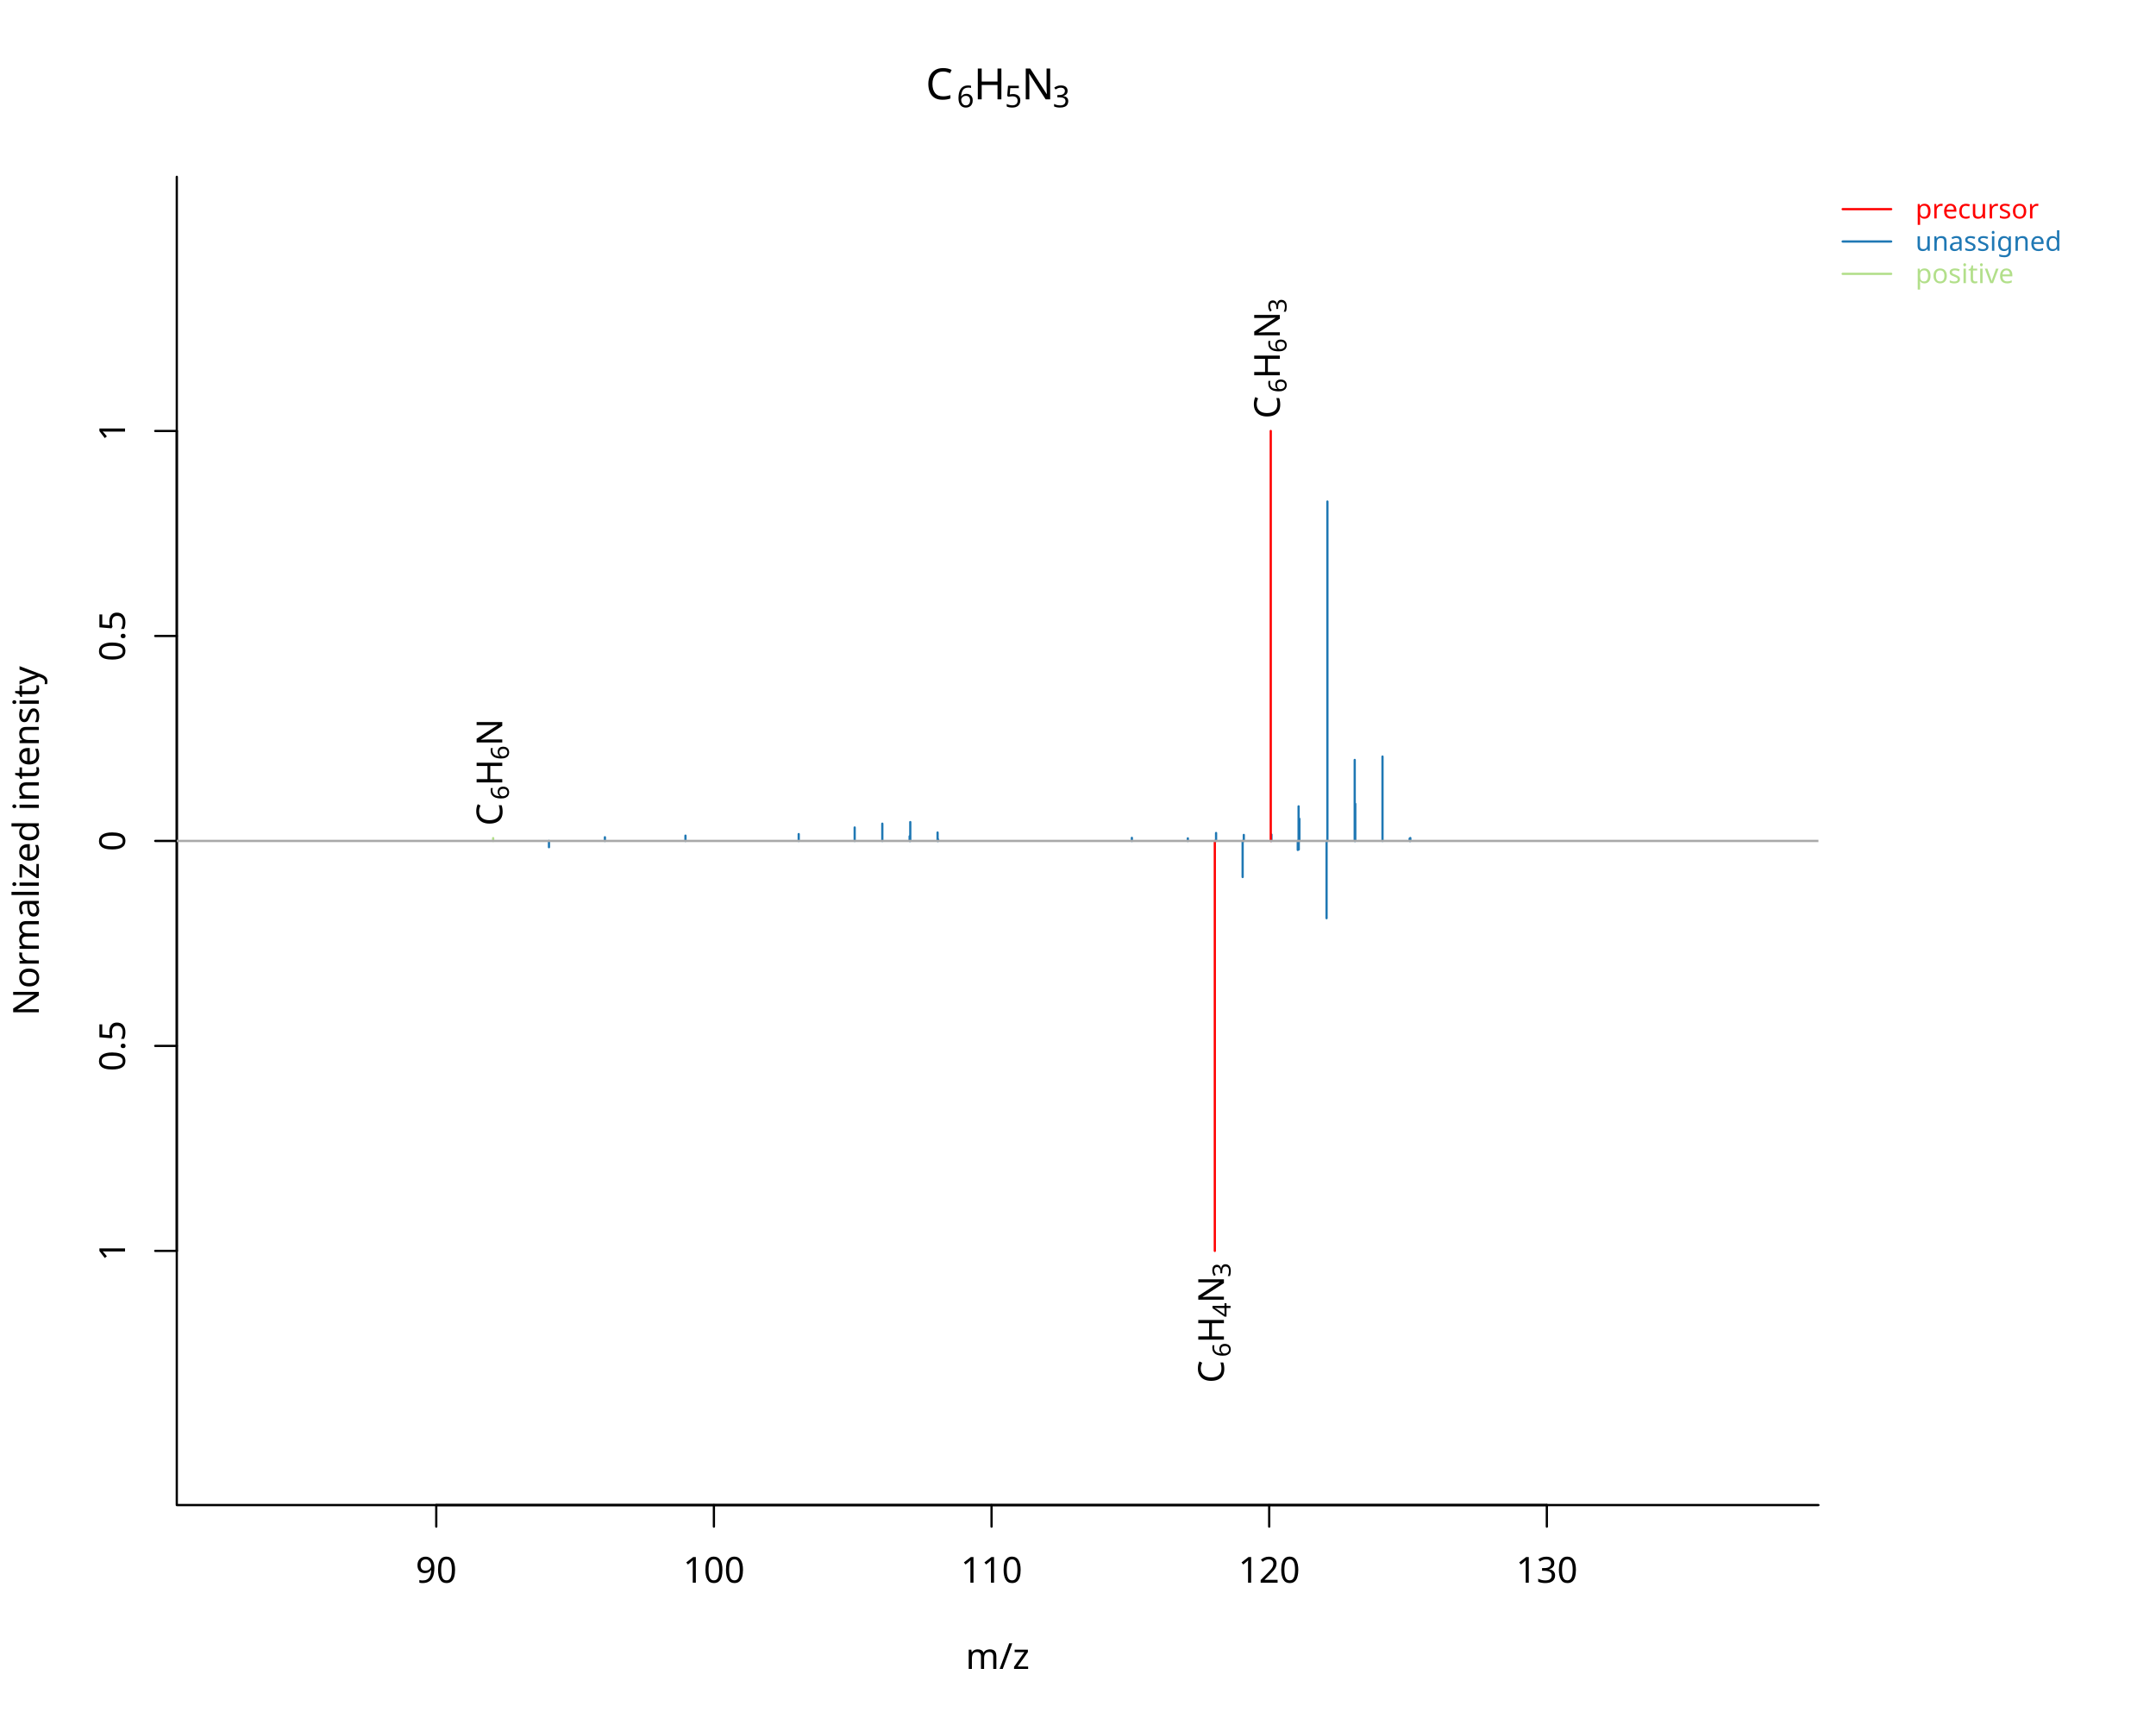
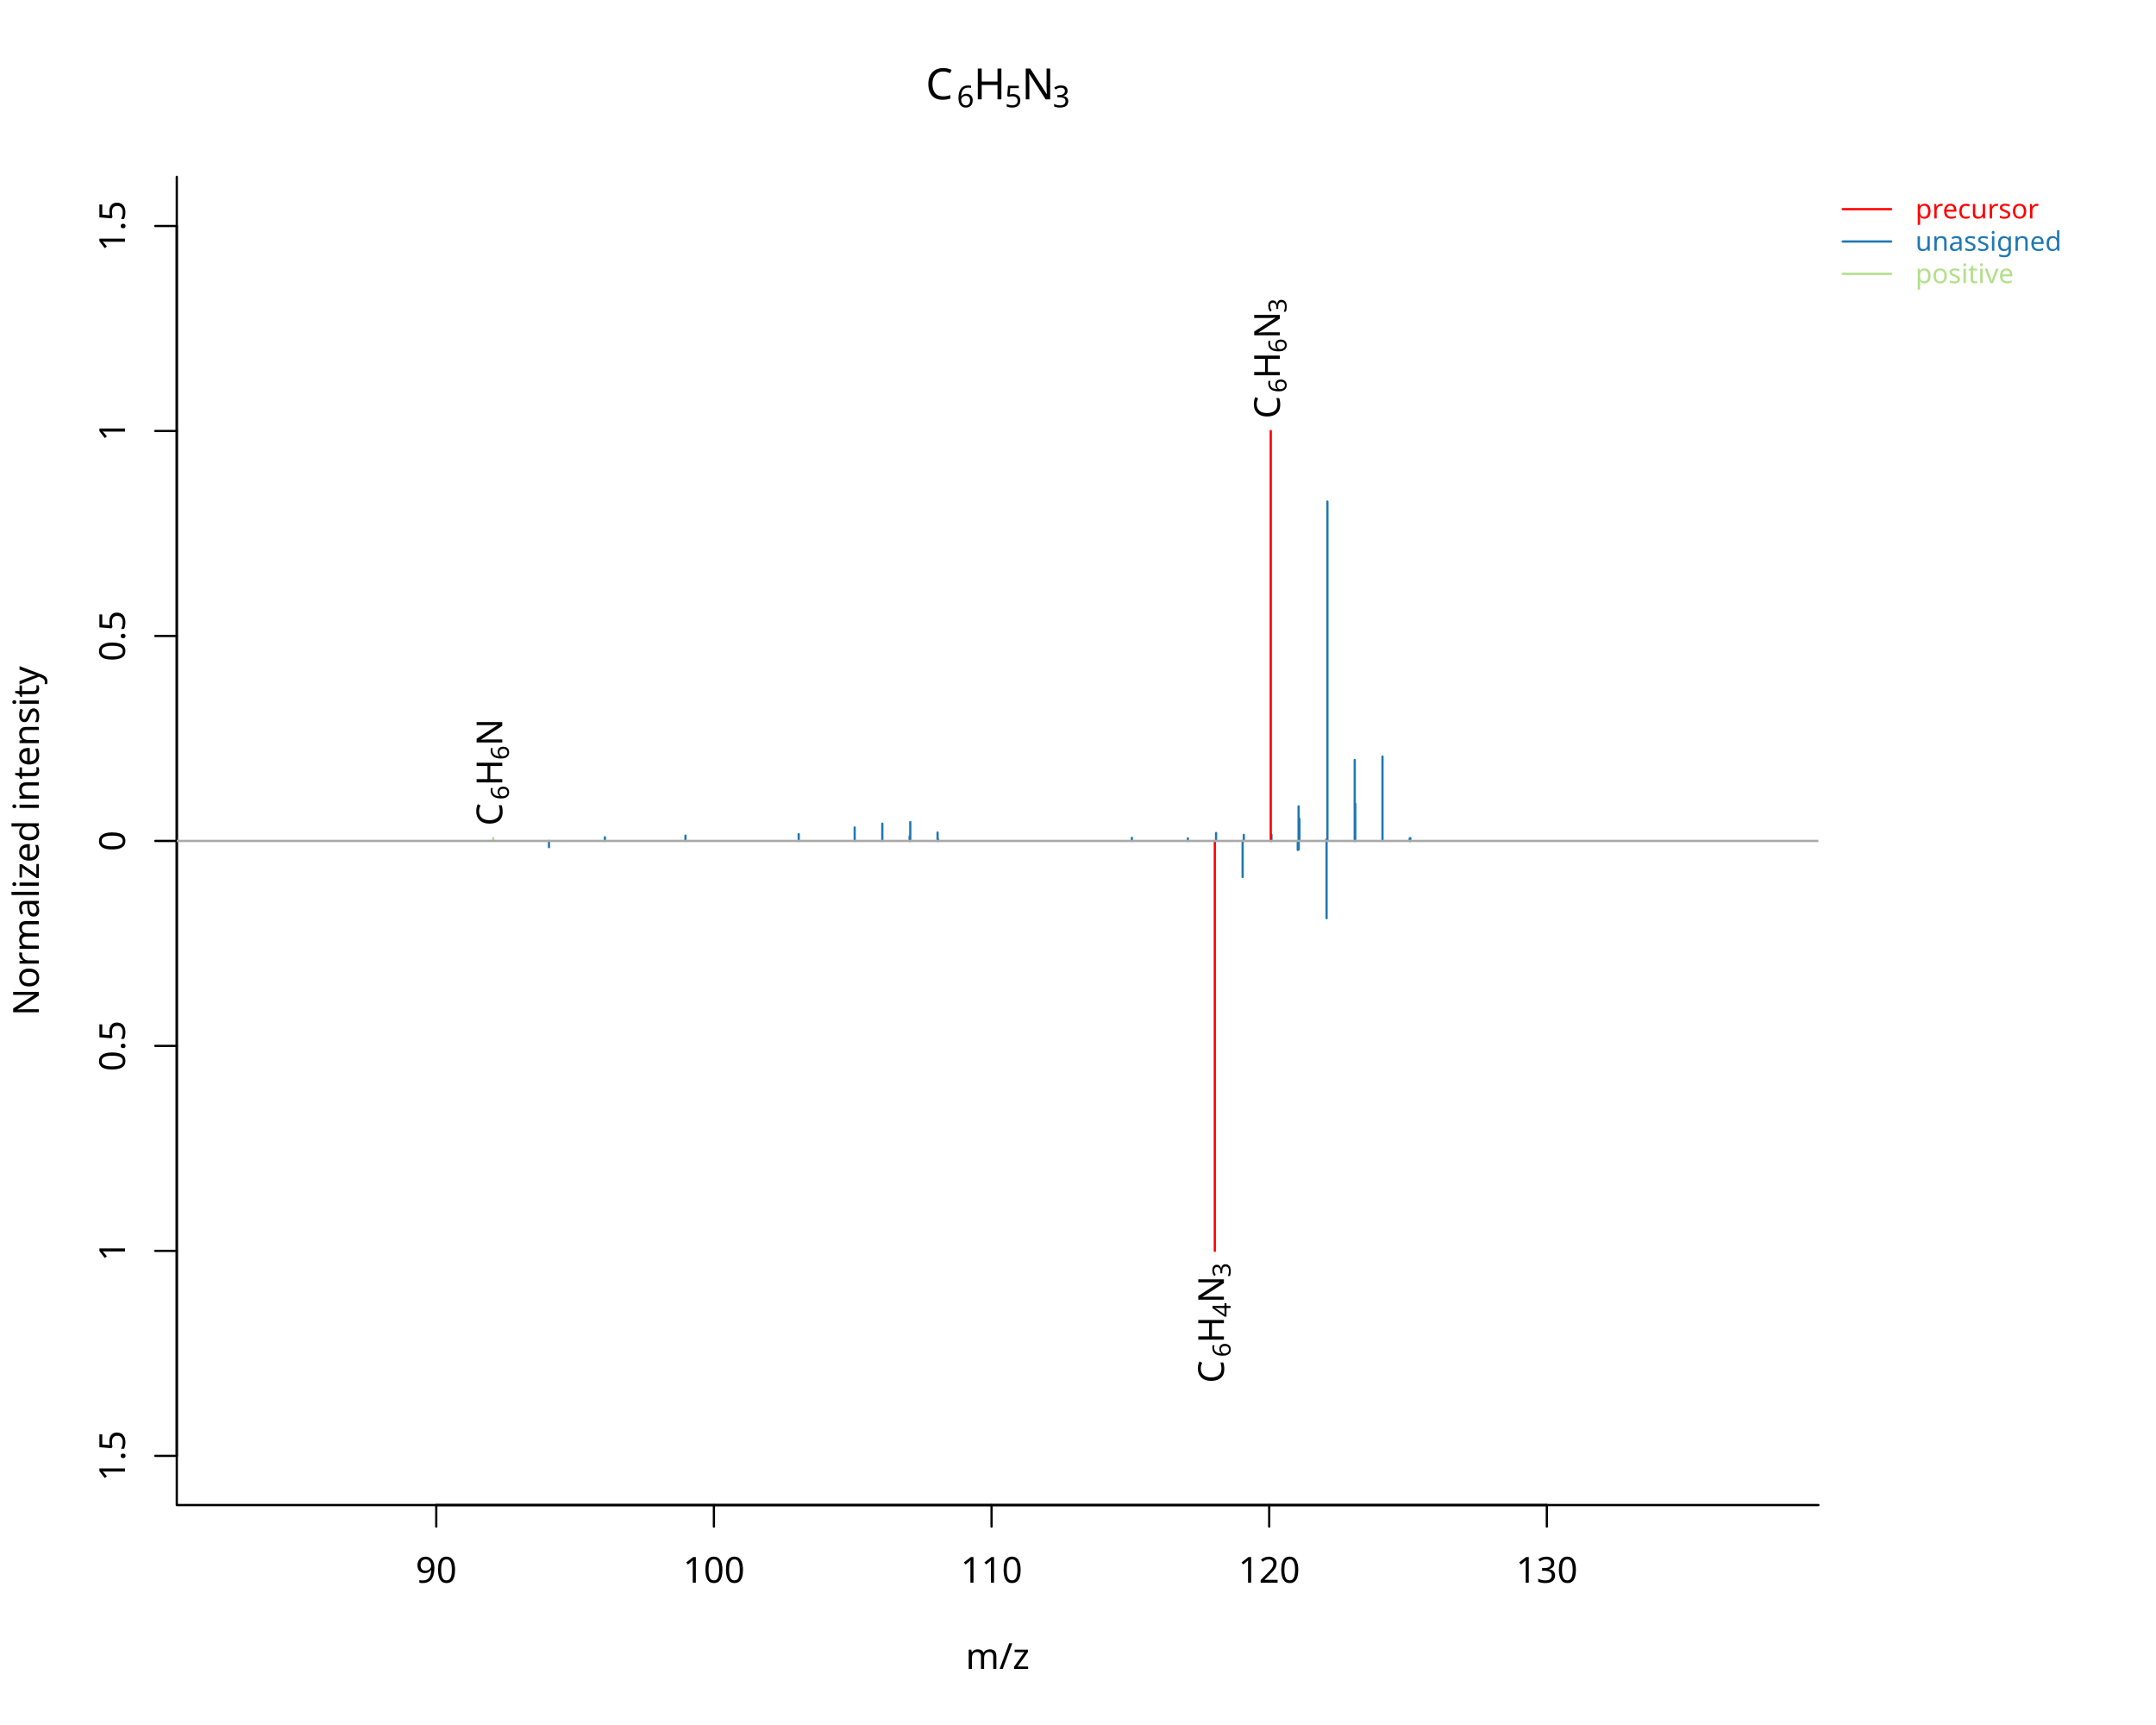
<svg xmlns="http://www.w3.org/2000/svg" class="svglite" data-engine-version="2.0" width="720.00pt" height="576.00pt" viewBox="0 0 720.00 576.00">
  <defs>
    <style type="text/css">
    .svglite line, .svglite polyline, .svglite polygon, .svglite path, .svglite rect, .svglite circle {
      fill: none;
      stroke: #000000;
      stroke-linecap: round;
      stroke-linejoin: round;
      stroke-miterlimit: 10.00;
    }
  </style>
  </defs>
  <rect width="100%" height="100%" style="stroke: none; fill: #FFFFFF;" />
  <defs>
    <clipPath id="cpMC4wMHw3MjAuMDB8MC4wMHw1NzYuMDA=">
      <rect x="0.00" y="0.00" width="720.00" height="576.00" />
    </clipPath>
  </defs>
  <g clip-path="url(#cpMC4wMHw3MjAuMDB8MC4wMHw1NzYuMDA=)">
    <line x1="145.69" y1="502.56" x2="516.57" y2="502.56" style="stroke-width: 0.75;" />
    <line x1="145.69" y1="502.56" x2="145.69" y2="509.76" style="stroke-width: 0.75;" />
    <line x1="238.41" y1="502.56" x2="238.41" y2="509.76" style="stroke-width: 0.75;" />
    <line x1="331.13" y1="502.56" x2="331.13" y2="509.76" style="stroke-width: 0.75;" />
    <line x1="423.85" y1="502.56" x2="423.85" y2="509.76" style="stroke-width: 0.75;" />
    <line x1="516.57" y1="502.56" x2="516.57" y2="509.76" style="stroke-width: 0.75;" />
    <text x="145.69" y="528.48" text-anchor="middle" style="font-size: 12.00px; font-family: sans;" textLength="13.35px" lengthAdjust="spacingAndGlyphs">90</text>
    <text x="238.41" y="528.48" text-anchor="middle" style="font-size: 12.00px; font-family: sans;" textLength="20.02px" lengthAdjust="spacingAndGlyphs">100</text>
    <text x="331.13" y="528.48" text-anchor="middle" style="font-size: 12.00px; font-family: sans;" textLength="20.02px" lengthAdjust="spacingAndGlyphs">110</text>
    <text x="423.85" y="528.48" text-anchor="middle" style="font-size: 12.00px; font-family: sans;" textLength="20.02px" lengthAdjust="spacingAndGlyphs">120</text>
    <text x="516.57" y="528.48" text-anchor="middle" style="font-size: 12.00px; font-family: sans;" textLength="20.02px" lengthAdjust="spacingAndGlyphs">130</text>
    <polyline points="59.04,59.04 59.04,502.56 607.26,502.56 " style="stroke-width: 0.75;" />
  </g>
  <defs>
    <clipPath id="cpMC4wMHw2MzcuNTB8MC4wMHw1NzYuMDA=">
      <rect x="0.00" y="0.00" width="637.50" height="576.00" />
    </clipPath>
  </defs>
  <g clip-path="url(#cpMC4wMHw2MzcuNTB8MC4wMHw1NzYuMDA=)">
    <text x="309.14" y="33.17" style="font-size: 14.40px; font-family: sans;" textLength="10.40px" lengthAdjust="spacingAndGlyphs">C</text>
    <text x="319.54" y="35.83" style="font-size: 10.08px; font-family: sans;" textLength="5.61px" lengthAdjust="spacingAndGlyphs">6</text>
    <text x="325.15" y="33.17" style="font-size: 14.40px; font-family: sans;" textLength="10.40px" lengthAdjust="spacingAndGlyphs">H</text>
    <text x="335.55" y="35.83" style="font-size: 10.08px; font-family: sans;" textLength="5.61px" lengthAdjust="spacingAndGlyphs">5</text>
    <text x="341.16" y="33.17" style="font-size: 14.40px; font-family: sans;" textLength="10.40px" lengthAdjust="spacingAndGlyphs">N</text>
    <text x="351.56" y="35.83" style="font-size: 10.08px; font-family: sans;" textLength="5.61px" lengthAdjust="spacingAndGlyphs">3</text>
    <text x="333.15" y="557.28" text-anchor="middle" style="font-size: 12.00px; font-family: sans;" textLength="19.34px" lengthAdjust="spacingAndGlyphs">m/z</text>
    <text transform="translate(12.96,280.80) rotate(-90)" text-anchor="middle" style="font-size: 12.00px; font-family: sans;" textLength="108.06px" lengthAdjust="spacingAndGlyphs">Normalized intensity</text>
  </g>
  <defs>
    <clipPath id="cpNTkuMDR8NjA3LjI2fDU5LjA0fDUwMi41Ng==">
      <rect x="59.04" y="59.04" width="548.22" height="443.52" />
    </clipPath>
  </defs>
  <g clip-path="url(#cpNTkuMDR8NjA3LjI2fDU5LjA0fDUwMi41Ng==)">
    <line x1="405.69" y1="280.80" x2="405.69" y2="417.69" style="stroke-width: 0.75; stroke: #FF0000;" />
    <line x1="443.01" y1="280.80" x2="443.01" y2="306.60" style="stroke-width: 0.75; stroke: #1F78B4;" />
    <line x1="414.98" y1="280.80" x2="414.98" y2="292.85" style="stroke-width: 0.75; stroke: #1F78B4;" />
    <line x1="433.39" y1="280.80" x2="433.39" y2="283.80" style="stroke-width: 0.75; stroke: #1F78B4;" />
    <line x1="433.72" y1="280.80" x2="433.72" y2="283.65" style="stroke-width: 0.75; stroke: #1F78B4;" />
    <line x1="183.33" y1="280.80" x2="183.33" y2="282.89" style="stroke-width: 0.75; stroke: #1F78B4;" />
    <line x1="313.29" y1="280.80" x2="313.29" y2="280.36" style="stroke-width: 0.75; stroke: #1F78B4;" />
+     <line x1="442.96" y1="280.80" x2="442.96" y2="280.34" style="stroke-width: 0.75; stroke: #1F78B4;" />
    <line x1="470.76" y1="280.80" x2="470.76" y2="280.01" style="stroke-width: 0.75; stroke: #1F78B4;" />
    <line x1="396.68" y1="280.80" x2="396.68" y2="279.94" style="stroke-width: 0.75; stroke: #1F78B4;" />
    <line x1="164.69" y1="280.80" x2="164.69" y2="279.86" style="stroke-width: 0.75; stroke: #B2DF8A;" />
    <line x1="470.98" y1="280.80" x2="470.98" y2="279.82" style="stroke-width: 0.75; stroke: #1F78B4;" />
    <line x1="377.99" y1="280.80" x2="377.99" y2="279.77" style="stroke-width: 0.75; stroke: #1F78B4;" />
    <line x1="202.01" y1="280.80" x2="202.01" y2="279.57" style="stroke-width: 0.75; stroke: #1F78B4;" />
    <line x1="303.77" y1="280.80" x2="303.77" y2="279.26" style="stroke-width: 0.75; stroke: #1F78B4;" />
    <line x1="228.91" y1="280.80" x2="228.91" y2="279.03" style="stroke-width: 0.75; stroke: #1F78B4;" />
    <line x1="415.37" y1="280.80" x2="415.37" y2="278.79" style="stroke-width: 0.75; stroke: #1F78B4;" />
    <line x1="424.60" y1="280.80" x2="424.60" y2="278.68" style="stroke-width: 0.75; stroke: #1F78B4;" />
    <line x1="266.73" y1="280.80" x2="266.73" y2="278.51" style="stroke-width: 0.75; stroke: #1F78B4;" />
    <line x1="406.11" y1="280.80" x2="406.11" y2="278.15" style="stroke-width: 0.75; stroke: #1F78B4;" />
    <line x1="313.11" y1="280.80" x2="313.11" y2="277.99" style="stroke-width: 0.75; stroke: #1F78B4;" />
    <line x1="285.42" y1="280.80" x2="285.42" y2="276.31" style="stroke-width: 0.75; stroke: #1F78B4;" />
    <line x1="294.65" y1="280.80" x2="294.65" y2="275.03" style="stroke-width: 0.75; stroke: #1F78B4;" />
    <line x1="303.99" y1="280.80" x2="303.99" y2="274.50" style="stroke-width: 0.75; stroke: #1F78B4;" />
    <line x1="433.94" y1="280.80" x2="433.94" y2="273.42" style="stroke-width: 0.75; stroke: #1F78B4;" />
    <line x1="433.67" y1="280.80" x2="433.67" y2="269.25" style="stroke-width: 0.75; stroke: #1F78B4;" />
    <line x1="452.59" y1="280.80" x2="452.59" y2="268.43" style="stroke-width: 0.75; stroke: #1F78B4;" />
    <line x1="452.41" y1="280.80" x2="452.41" y2="253.75" style="stroke-width: 0.75; stroke: #1F78B4;" />
    <line x1="461.69" y1="280.80" x2="461.69" y2="252.62" style="stroke-width: 0.75; stroke: #1F78B4;" />
    <line x1="443.29" y1="280.80" x2="443.29" y2="167.47" style="stroke-width: 0.75; stroke: #1F78B4;" />
    <line x1="424.37" y1="280.80" x2="424.37" y2="143.91" style="stroke-width: 0.75; stroke: #FF0000;" />
  </g>
  <g clip-path="url(#cpMC4wMHw3MjAuMDB8MC4wMHw1NzYuMDA=)">
-     <line x1="59.04" y1="417.69" x2="59.04" y2="143.91" style="stroke-width: 0.75;" />
+     <line x1="59.04" y1="486.13" x2="59.04" y2="75.47" style="stroke-width: 0.75;" />
+     <line x1="59.04" y1="486.13" x2="51.84" y2="486.13" style="stroke-width: 0.75;" />
    <line x1="59.04" y1="417.69" x2="51.84" y2="417.69" style="stroke-width: 0.75;" />
    <line x1="59.04" y1="349.24" x2="51.84" y2="349.24" style="stroke-width: 0.75;" />
    <line x1="59.04" y1="280.80" x2="51.84" y2="280.80" style="stroke-width: 0.75;" />
    <line x1="59.04" y1="212.36" x2="51.84" y2="212.36" style="stroke-width: 0.75;" />
    <line x1="59.04" y1="143.91" x2="51.84" y2="143.91" style="stroke-width: 0.75;" />
+     <line x1="59.04" y1="75.47" x2="51.84" y2="75.47" style="stroke-width: 0.75;" />
+     <text transform="translate(41.76,486.13) rotate(-90)" text-anchor="middle" style="font-size: 12.00px; font-family: sans;" textLength="16.68px" lengthAdjust="spacingAndGlyphs">1.5</text>
    <text transform="translate(41.76,417.69) rotate(-90)" text-anchor="middle" style="font-size: 12.00px; font-family: sans;" textLength="6.67px" lengthAdjust="spacingAndGlyphs">1</text>
    <text transform="translate(41.76,349.24) rotate(-90)" text-anchor="middle" style="font-size: 12.00px; font-family: sans;" textLength="16.68px" lengthAdjust="spacingAndGlyphs">0.5</text>
    <text transform="translate(41.76,280.80) rotate(-90)" text-anchor="middle" style="font-size: 12.00px; font-family: sans;" textLength="6.67px" lengthAdjust="spacingAndGlyphs">0</text>
    <text transform="translate(41.76,212.36) rotate(-90)" text-anchor="middle" style="font-size: 12.00px; font-family: sans;" textLength="16.68px" lengthAdjust="spacingAndGlyphs">0.5</text>
    <text transform="translate(41.76,143.91) rotate(-90)" text-anchor="middle" style="font-size: 12.00px; font-family: sans;" textLength="6.67px" lengthAdjust="spacingAndGlyphs">1</text>
+     <text transform="translate(41.76,75.47) rotate(-90)" text-anchor="middle" style="font-size: 12.00px; font-family: sans;" textLength="16.68px" lengthAdjust="spacingAndGlyphs">1.5</text>
  </g>
  <g clip-path="url(#cpNTkuMDR8NjA3LjI2fDU5LjA0fDUwMi41Ng==)">
    <line x1="59.04" y1="280.80" x2="607.26" y2="280.80" style="stroke-width: 0.75; stroke: #A9A9A9;" />
    <text transform="translate(408.73,461.82) rotate(-90)" style="font-size: 12.00px; font-family: sans;" textLength="8.67px" lengthAdjust="spacingAndGlyphs">C</text>
    <text transform="translate(410.95,453.15) rotate(-90)" style="font-size: 8.40px; font-family: sans;" textLength="4.67px" lengthAdjust="spacingAndGlyphs">6</text>
    <text transform="translate(408.73,448.48) rotate(-90)" style="font-size: 12.00px; font-family: sans;" textLength="8.67px" lengthAdjust="spacingAndGlyphs">H</text>
    <text transform="translate(410.95,439.81) rotate(-90)" style="font-size: 8.40px; font-family: sans;" textLength="4.67px" lengthAdjust="spacingAndGlyphs">4</text>
    <text transform="translate(408.73,435.14) rotate(-90)" style="font-size: 12.00px; font-family: sans;" textLength="8.67px" lengthAdjust="spacingAndGlyphs">N</text>
    <text transform="translate(410.95,426.47) rotate(-90)" style="font-size: 8.40px; font-family: sans;" textLength="4.67px" lengthAdjust="spacingAndGlyphs">3</text>
    <text transform="translate(167.73,275.75) rotate(-90)" style="font-size: 12.00px; font-family: sans;" textLength="8.67px" lengthAdjust="spacingAndGlyphs">C</text>
    <text transform="translate(169.95,267.08) rotate(-90)" style="font-size: 8.40px; font-family: sans;" textLength="4.67px" lengthAdjust="spacingAndGlyphs">6</text>
    <text transform="translate(167.73,262.41) rotate(-90)" style="font-size: 12.00px; font-family: sans;" textLength="8.67px" lengthAdjust="spacingAndGlyphs">H</text>
    <text transform="translate(169.95,253.74) rotate(-90)" style="font-size: 8.40px; font-family: sans;" textLength="4.67px" lengthAdjust="spacingAndGlyphs">6</text>
    <text transform="translate(167.73,249.07) rotate(-90)" style="font-size: 12.00px; font-family: sans;" textLength="8.67px" lengthAdjust="spacingAndGlyphs">N</text>
    <text transform="translate(427.41,139.80) rotate(-90)" style="font-size: 12.00px; font-family: sans;" textLength="8.67px" lengthAdjust="spacingAndGlyphs">C</text>
    <text transform="translate(429.63,131.14) rotate(-90)" style="font-size: 8.40px; font-family: sans;" textLength="4.67px" lengthAdjust="spacingAndGlyphs">6</text>
    <text transform="translate(427.41,126.46) rotate(-90)" style="font-size: 12.00px; font-family: sans;" textLength="8.67px" lengthAdjust="spacingAndGlyphs">H</text>
    <text transform="translate(429.63,117.79) rotate(-90)" style="font-size: 8.40px; font-family: sans;" textLength="4.67px" lengthAdjust="spacingAndGlyphs">6</text>
    <text transform="translate(427.41,113.12) rotate(-90)" style="font-size: 12.00px; font-family: sans;" textLength="8.67px" lengthAdjust="spacingAndGlyphs">N</text>
    <text transform="translate(429.63,104.45) rotate(-90)" style="font-size: 8.40px; font-family: sans;" textLength="4.67px" lengthAdjust="spacingAndGlyphs">3</text>
  </g>
  <g clip-path="url(#cpMC4wMHw3MjAuMDB8MC4wMHw1NzYuMDA=)">
    <line x1="615.36" y1="69.84" x2="631.56" y2="69.84" style="stroke-width: 0.75; stroke: #FF0000;" />
    <line x1="615.36" y1="80.64" x2="631.56" y2="80.64" style="stroke-width: 0.75; stroke: #1F78B4;" />
    <line x1="615.36" y1="91.44" x2="631.56" y2="91.44" style="stroke-width: 0.75; stroke: #B2DF8A;" />
    <text x="639.66" y="72.94" style="font-size: 9.00px; fill: #FF0000; font-family: sans;" textLength="38.02px" lengthAdjust="spacingAndGlyphs">precursor</text>
    <text x="639.66" y="83.74" style="font-size: 9.00px; fill: #1F78B4; font-family: sans;" textLength="46.05px" lengthAdjust="spacingAndGlyphs">unassigned</text>
    <text x="639.66" y="94.54" style="font-size: 9.00px; fill: #B2DF8A; font-family: sans;" textLength="30.52px" lengthAdjust="spacingAndGlyphs">positive</text>
  </g>
</svg>
